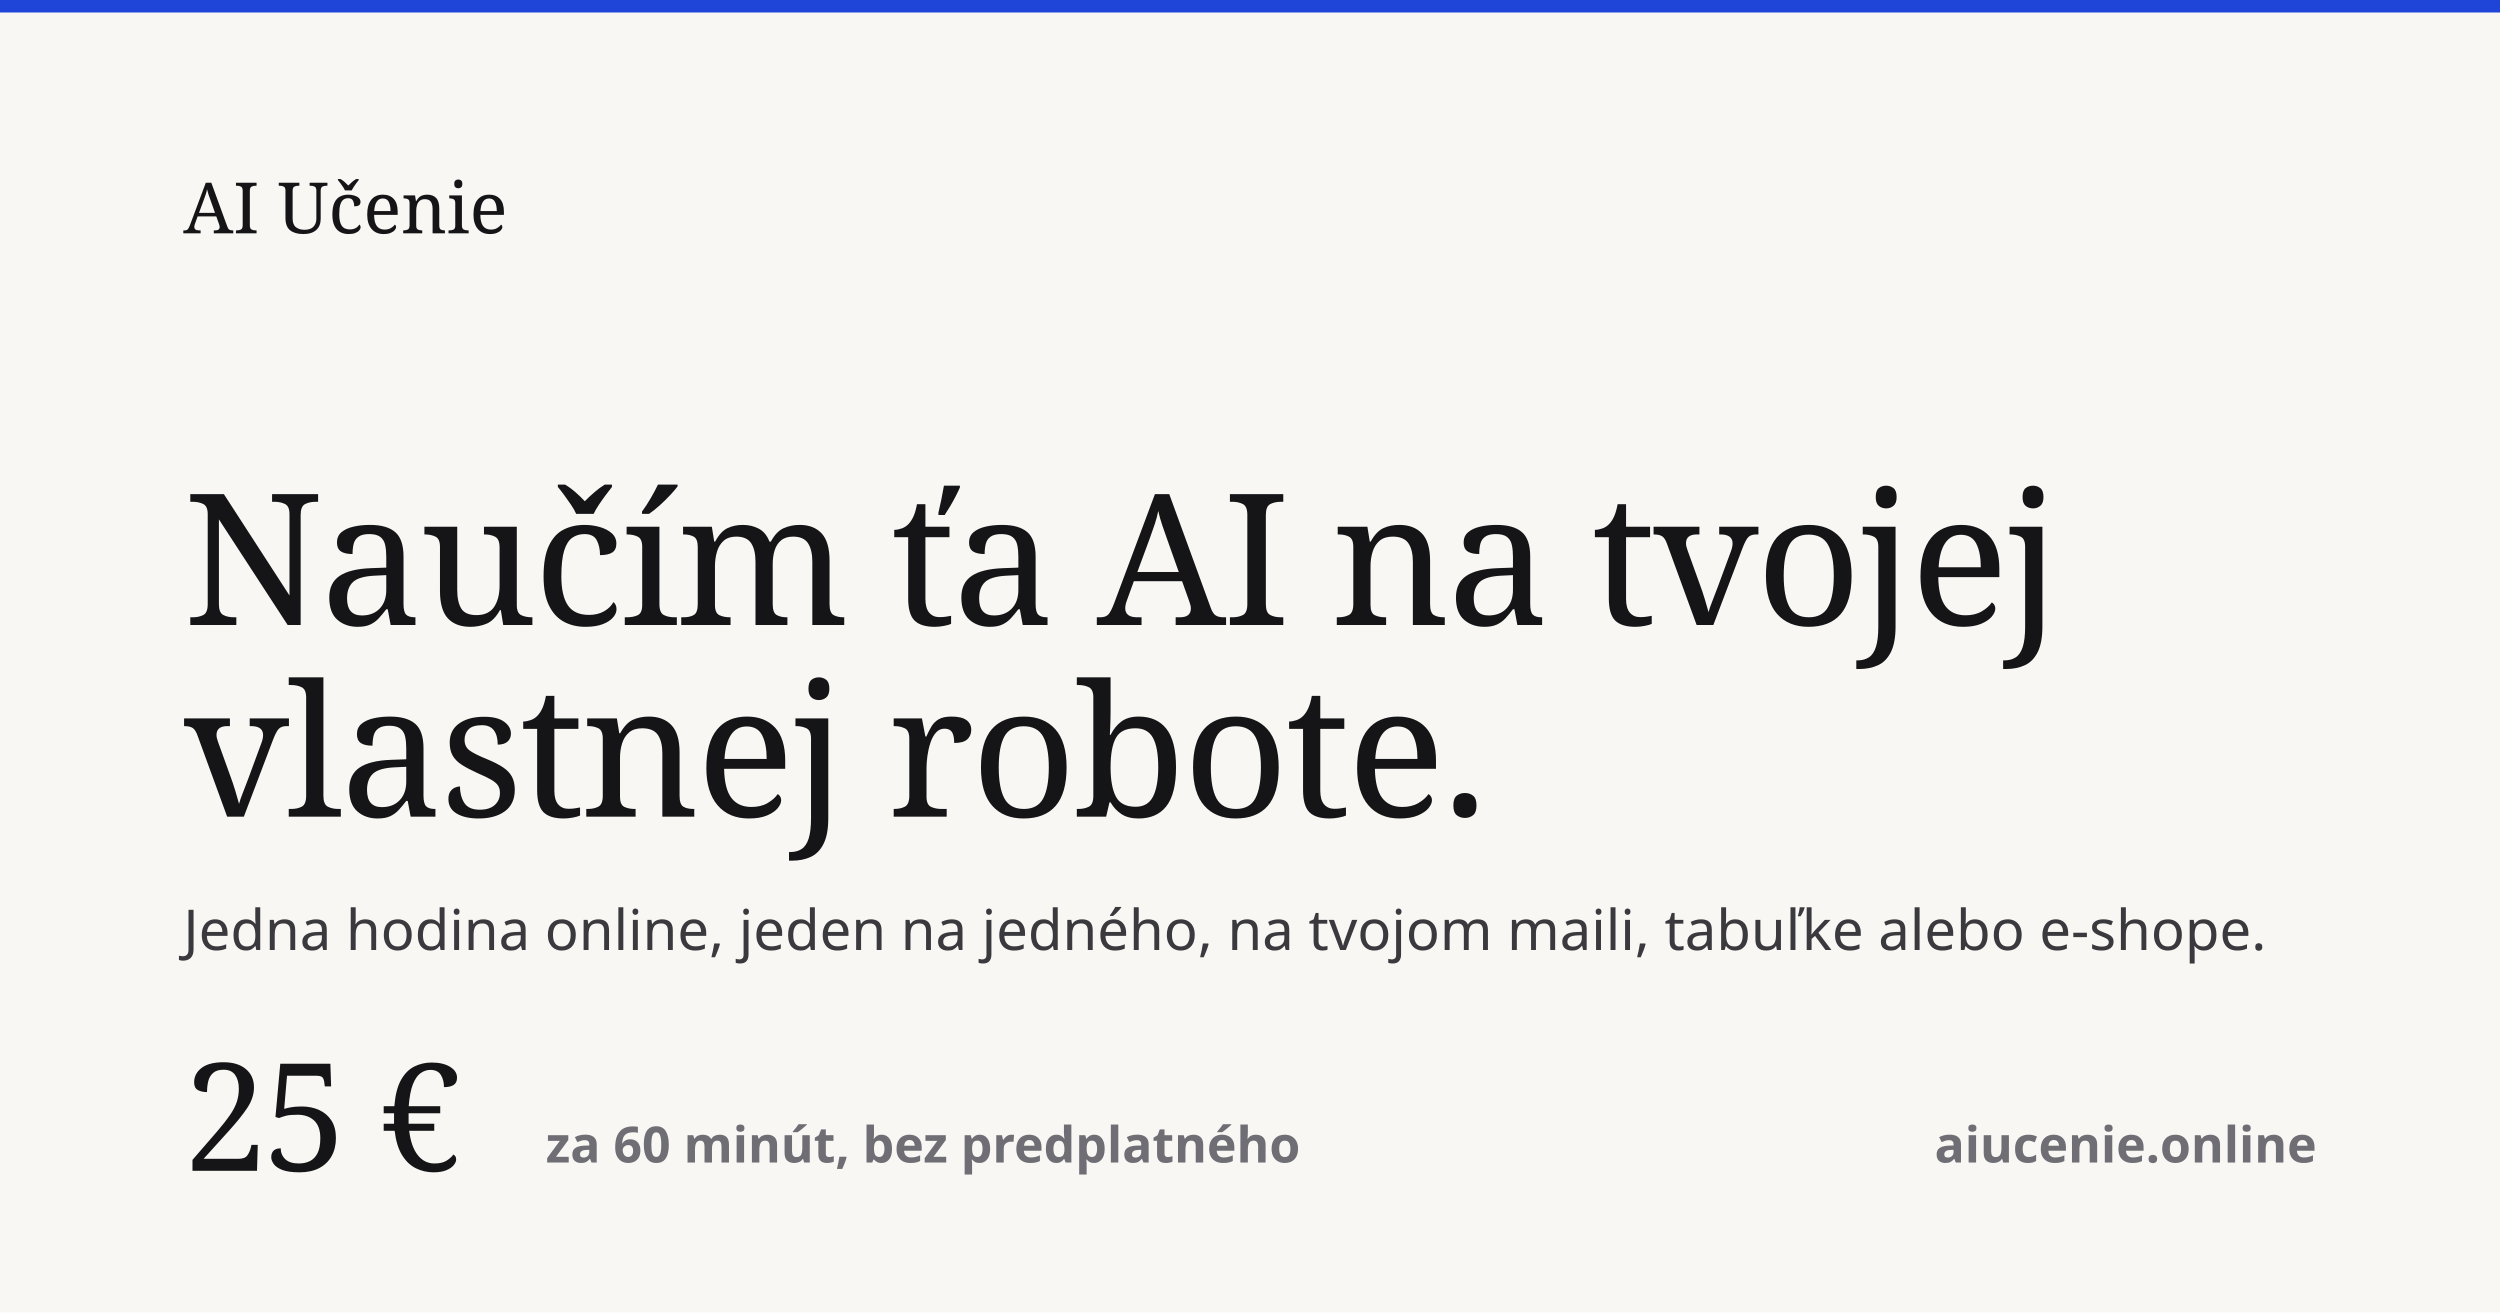
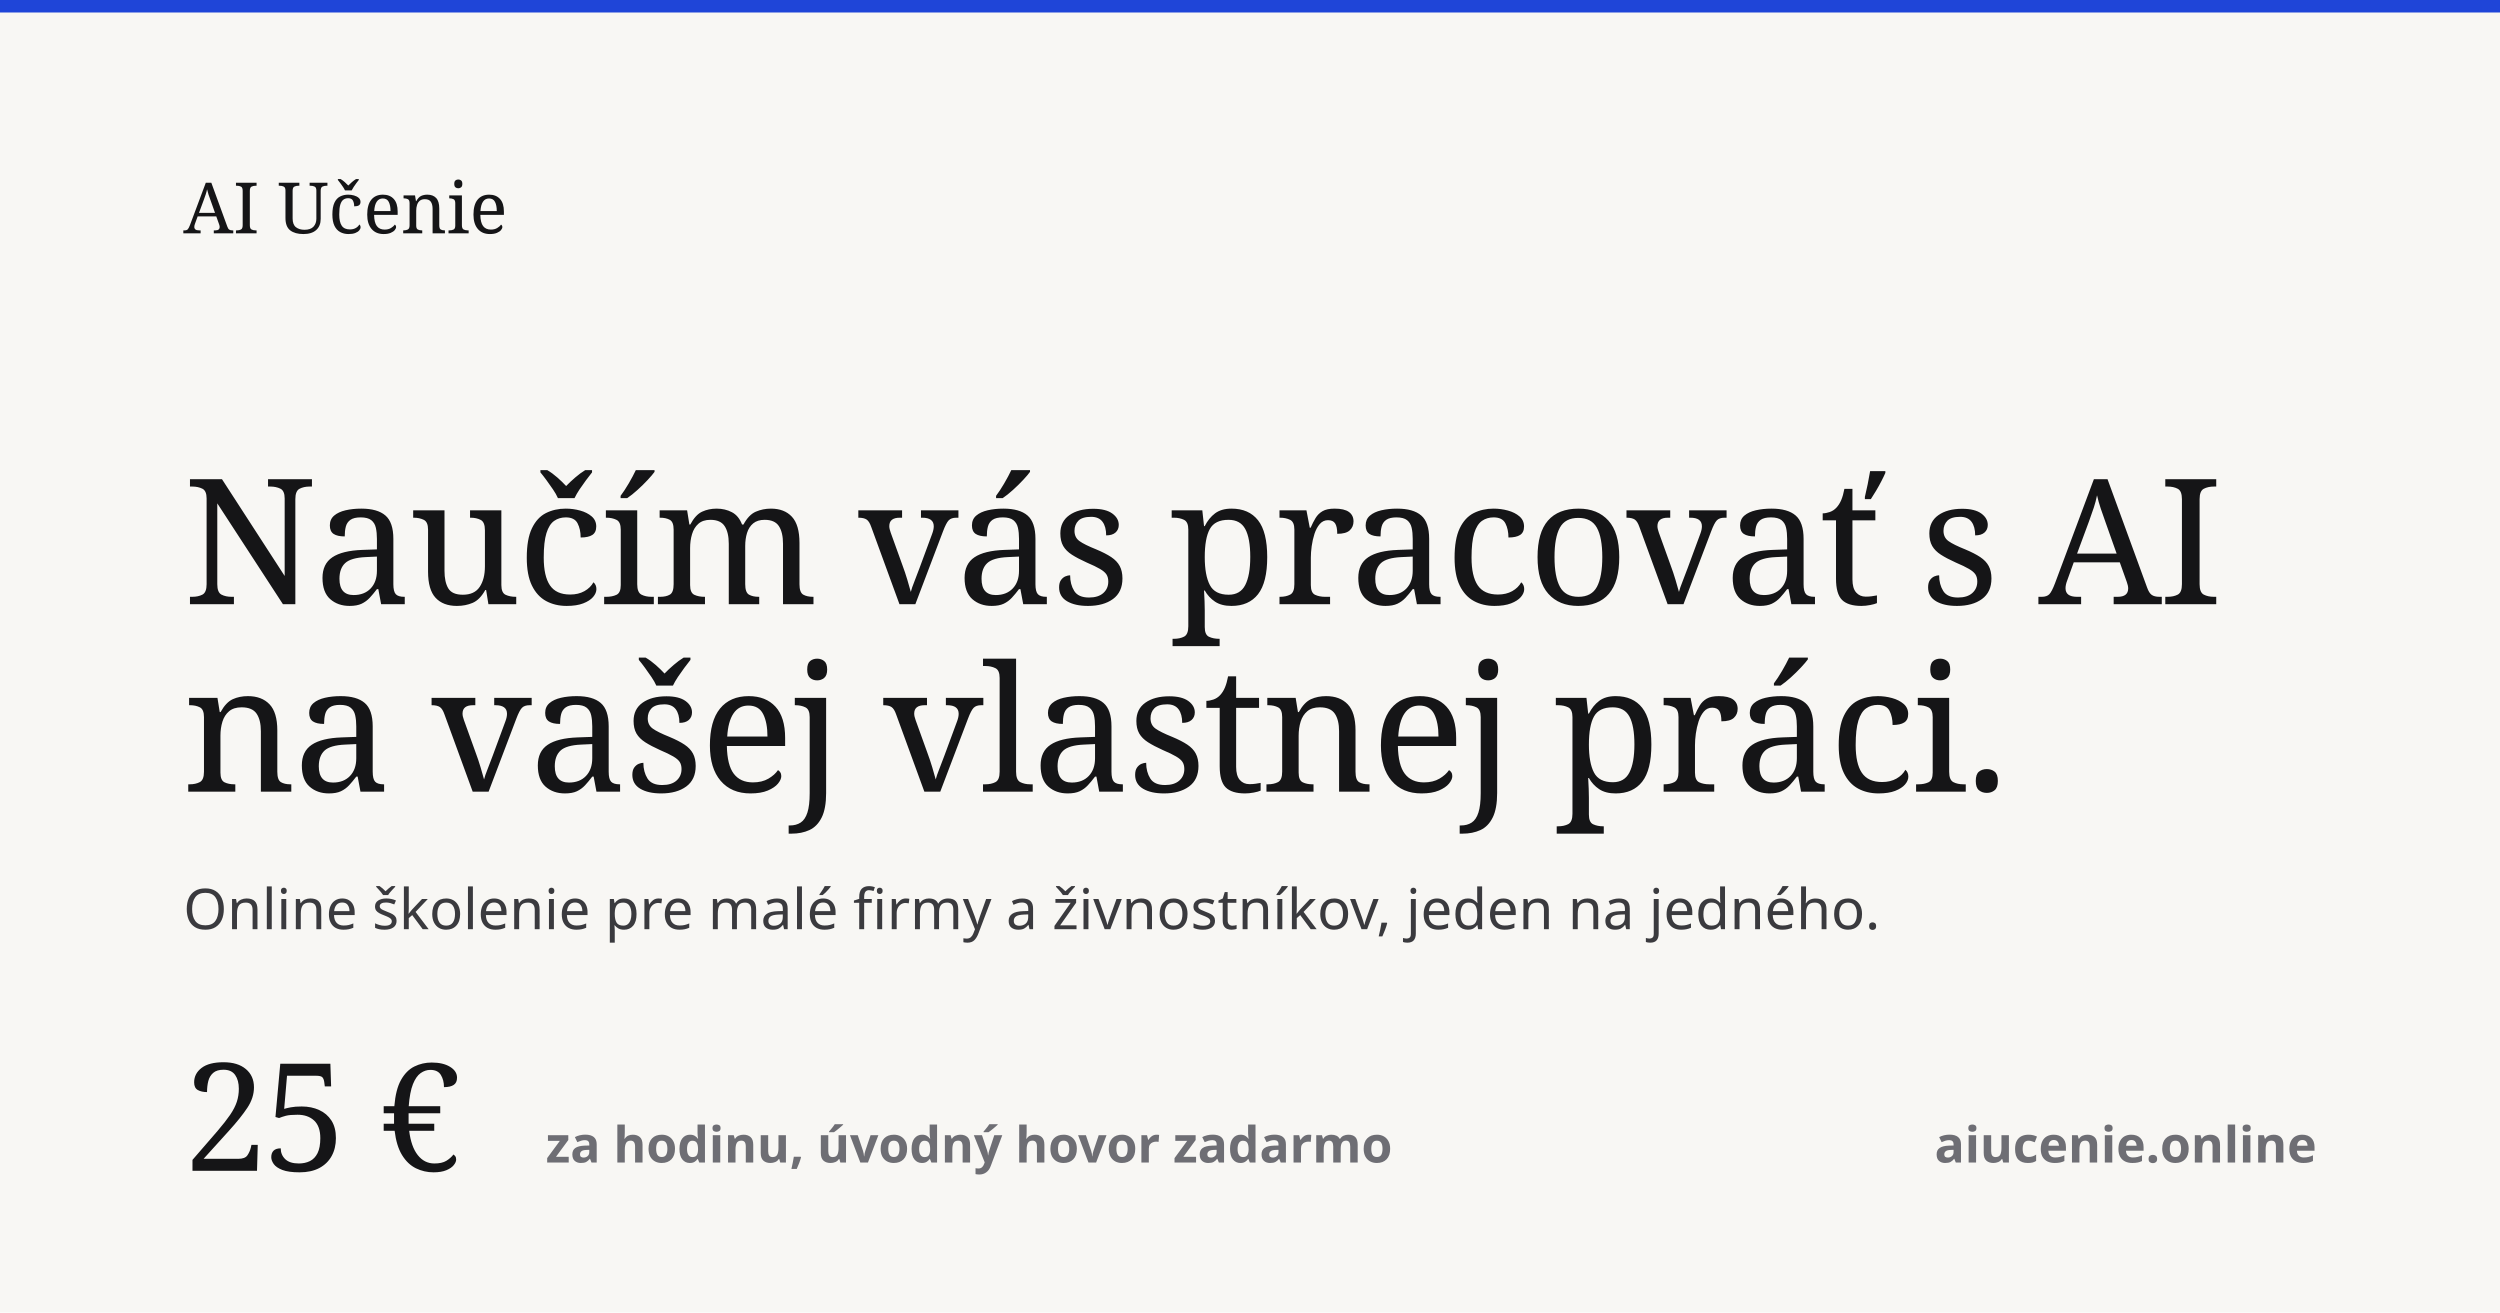
<svg xmlns="http://www.w3.org/2000/svg" width="1200" height="630" viewBox="0 0 1200 630">
  <style>
    @font-face{font-family:'Newsreader';font-weight:500;src:url('fonts/newsreader-500-latin-ext.woff2') format('woff2');unicode-range:U+0100-02BA,U+1E00-1EFF}
    @font-face{font-family:'Newsreader';font-weight:500;src:url('fonts/newsreader-500-latin.woff2') format('woff2');unicode-range:U+0000-00FF,U+2000-206F,U+20AC}
    @font-face{font-family:'Manrope';font-weight:200 800;src:url('fonts/manrope-latin-ext.woff2') format('woff2');unicode-range:U+0100-02BA,U+1E00-1EFF}
    @font-face{font-family:'Manrope';font-weight:200 800;src:url('fonts/manrope-latin.woff2') format('woff2');unicode-range:U+0000-00FF,U+2000-206F,U+20AC}
    .d{font-family:'Newsreader',Georgia,serif;font-weight:500}
    .b{font-family:'Manrope','Segoe UI',sans-serif}
  </style>
  <rect width="1200" height="630" fill="#F8F7F4" />
  <rect x="0" y="0" width="1200" height="6" fill="#1F45D8" />
  <text x="88" y="112" class="d" font-size="34" fill="#151517">AI Učenie</text>
-   <text x="88" y="300" class="d" font-size="88" fill="#151517" letter-spacing="-1.5">Naučím ťa AI na tvojej</text>
-   <text x="88" y="392" class="d" font-size="88" fill="#151517" letter-spacing="-1.5">vlastnej robote.</text>
-   <text x="88" y="456" class="b" font-size="27" font-weight="500" fill="#3A3A3E">Jedna hodina online, jeden na jedného, na tvojom maili, tabuľke alebo e-shope.</text>
+   <text x="88" y="290" class="d" font-size="84" fill="#151517" letter-spacing="-1.5">Naučím vás pracovať s AI</text>
+   <text x="88" y="380" class="d" font-size="84" fill="#151517" letter-spacing="-1.5">na vašej vlastnej práci.</text>
+   <text x="88" y="446" class="b" font-size="27" font-weight="500" fill="#3A3A3E">Online školenie pre malé firmy a živnostníkov, jeden na jedného.</text>
  <text x="88" y="562" class="d" font-size="72" fill="#151517" letter-spacing="-2">25 €</text>
-   <text x="262" y="558" class="b" font-size="24" font-weight="600" fill="#6E6E74">za 60 minút, bez predplatného</text>
+   <text x="262" y="558" class="b" font-size="24" font-weight="600" fill="#6E6E74">za hodinu, úvodný hovor zadarmo</text>
  <text x="1112" y="558" class="b" font-size="24" font-weight="600" fill="#6E6E74" text-anchor="end">aiucenie.online</text>
</svg>
